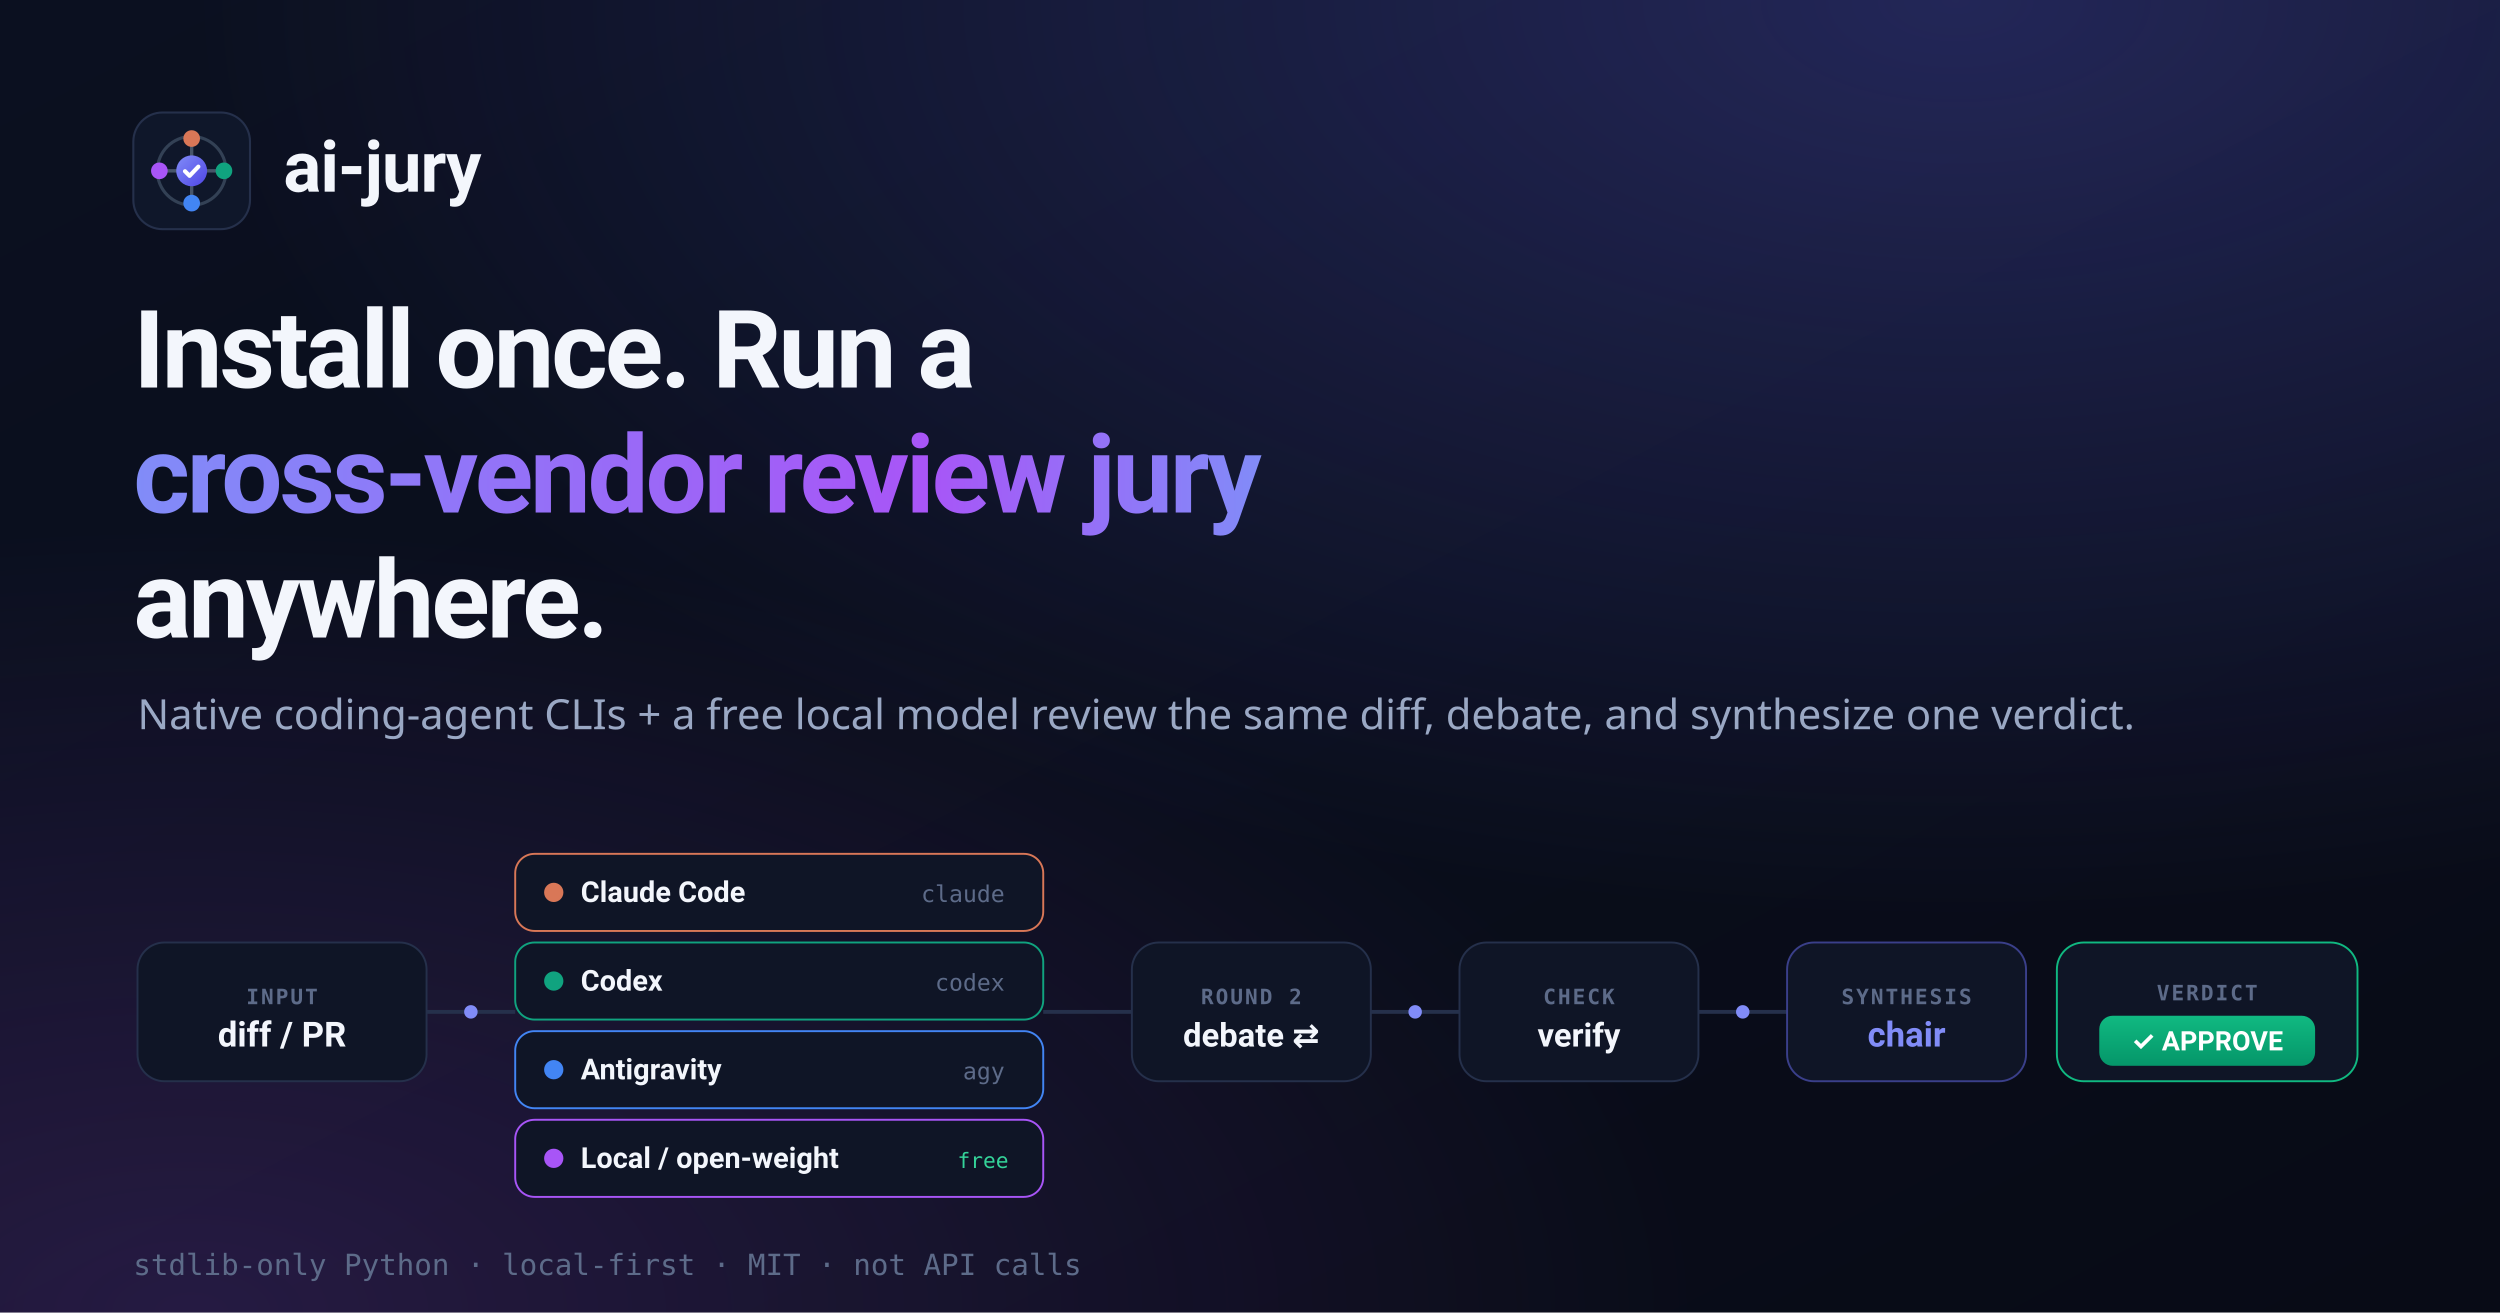
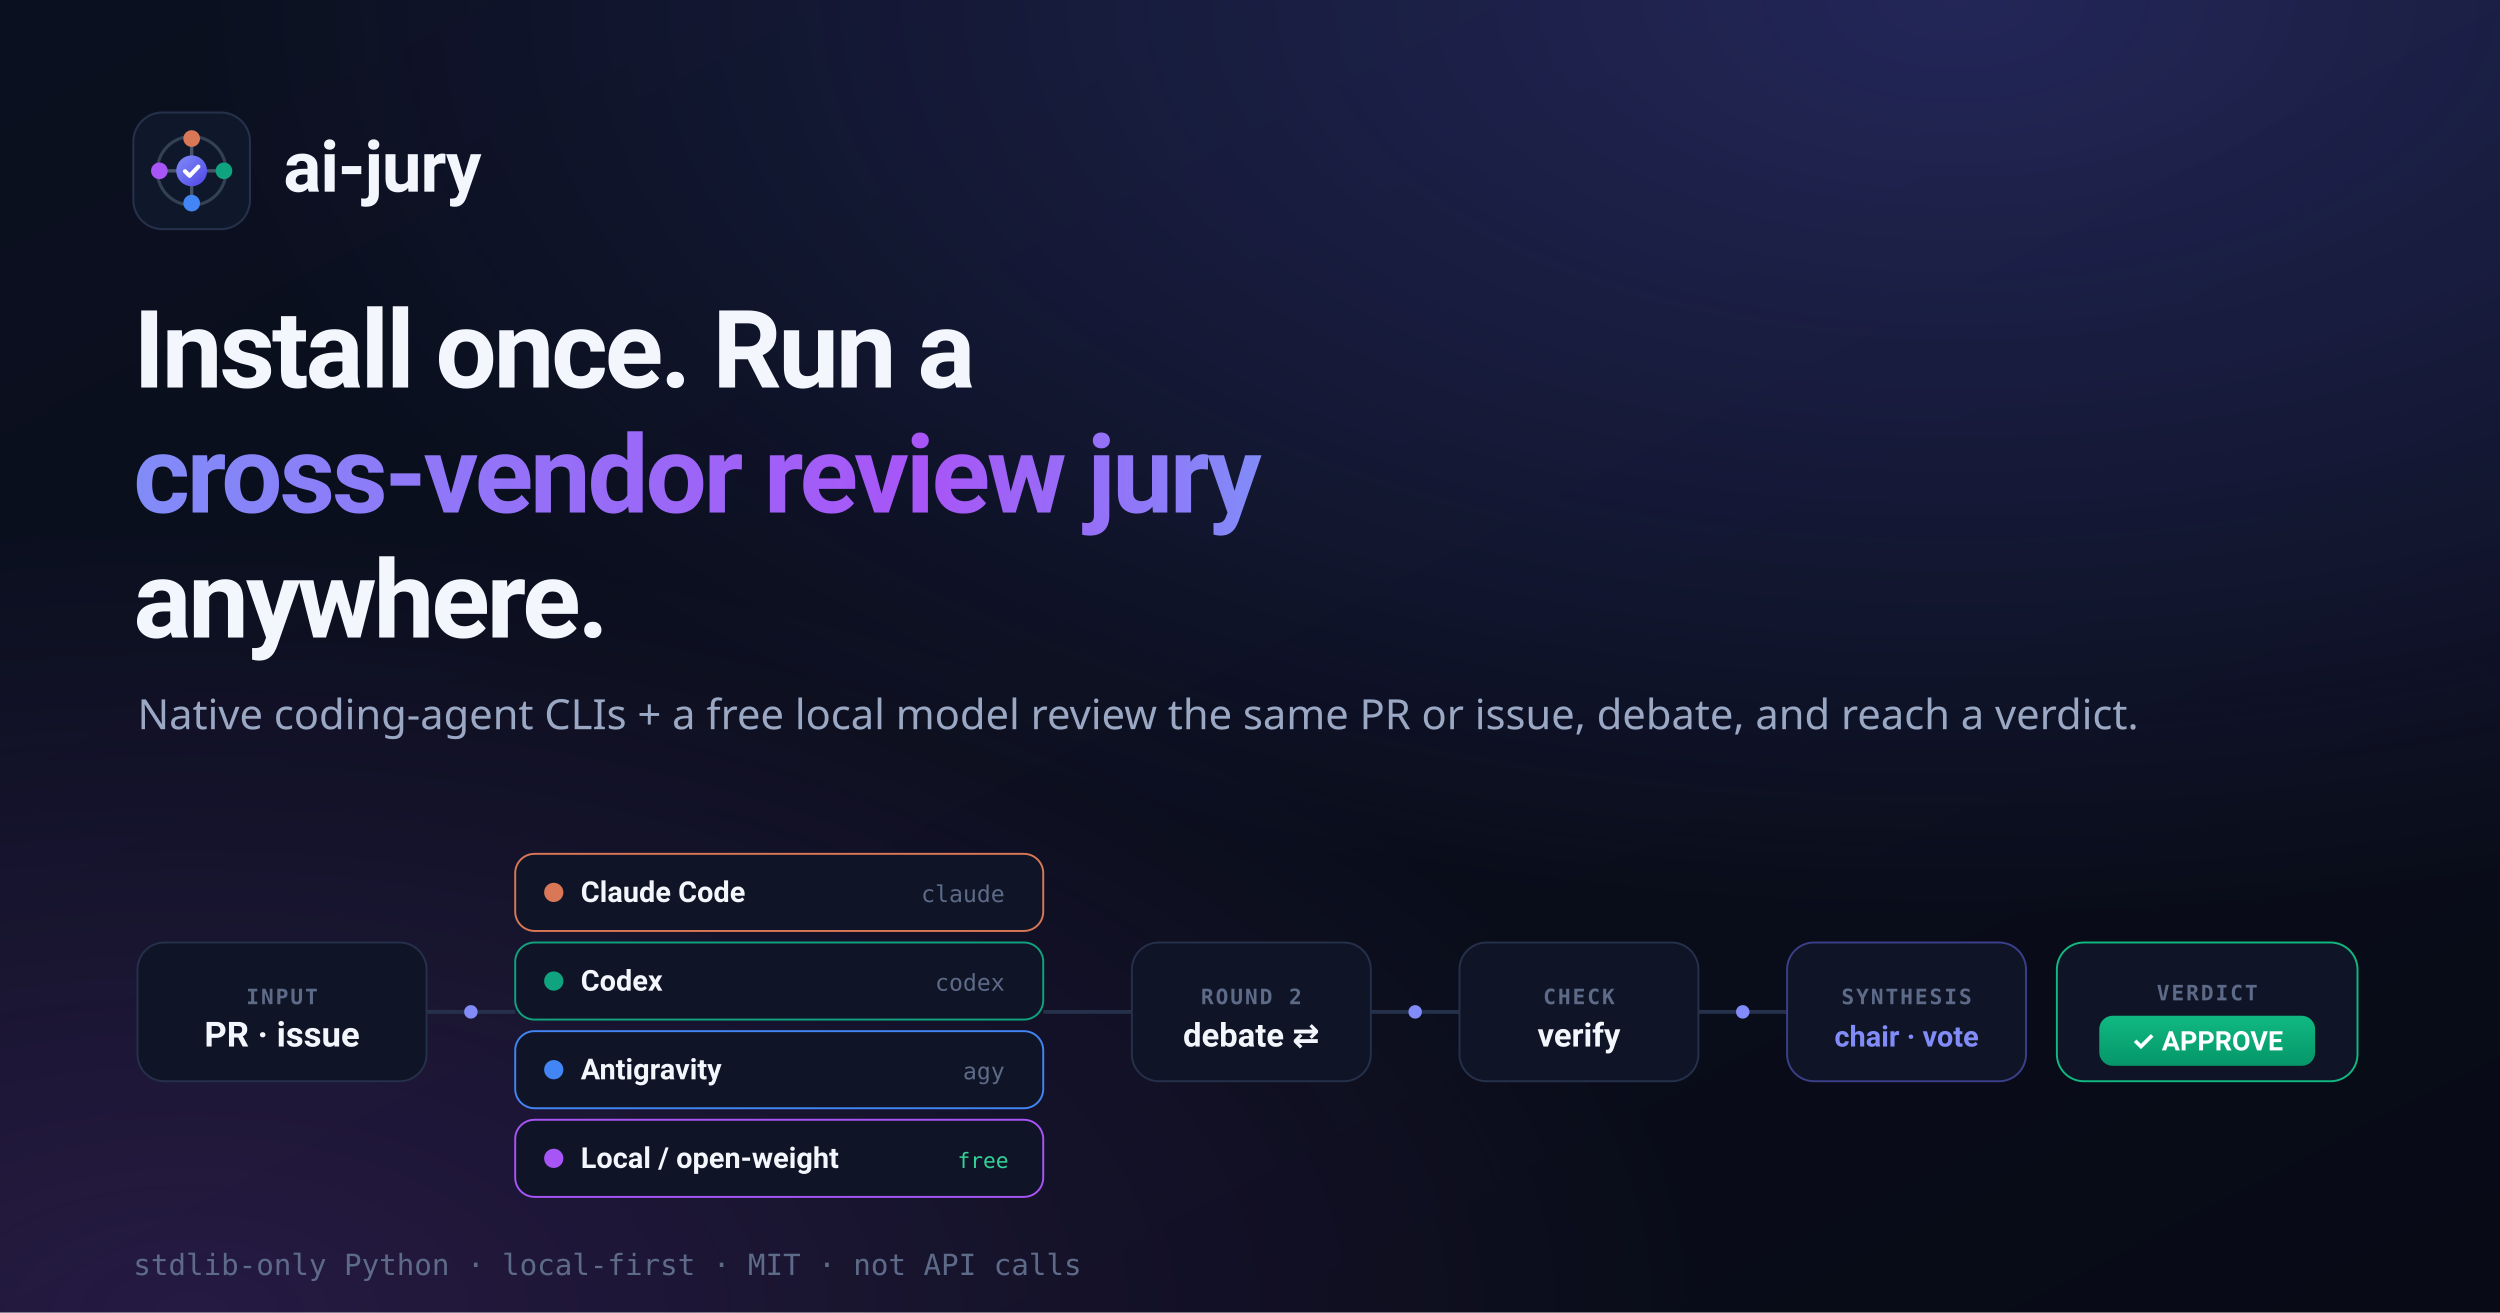
<svg xmlns="http://www.w3.org/2000/svg" width="1200" height="630" viewBox="0 0 1200 630" font-family="'Space Grotesk', -apple-system, BlinkMacSystemFont, 'Segoe UI', Roboto, sans-serif" role="img" aria-label="ai-jury: a diff enters; four reviewers — Claude Code, Codex, Antigravity, and a free local model — review it, debate, and a chair verifies and synthesizes one verdict.">
  <defs>
    <linearGradient id="bg" x1="0" y1="0" x2="1" y2="1">
      <stop offset="0" stop-color="#0b1020" />
      <stop offset="1" stop-color="#080b16" />
    </linearGradient>
    <radialGradient id="glow" cx="78%" cy="0%" r="70%">
      <stop offset="0" stop-color="#6366f1" stop-opacity="0.28" />
      <stop offset="1" stop-color="#6366f1" stop-opacity="0" />
    </radialGradient>
    <radialGradient id="glow2" cx="8%" cy="100%" r="60%">
      <stop offset="0" stop-color="#a855f7" stop-opacity="0.18" />
      <stop offset="1" stop-color="#a855f7" stop-opacity="0" />
    </radialGradient>
    <linearGradient id="core" x1="0" y1="0" x2="1" y2="1">
      <stop offset="0" stop-color="#818cf8" />
      <stop offset="1" stop-color="#4f46e5" />
    </linearGradient>
    <linearGradient id="verd" x1="0" y1="0" x2="0" y2="1">
      <stop offset="0" stop-color="#10b981" />
      <stop offset="1" stop-color="#059669" />
    </linearGradient>
    <linearGradient id="title" x1="0" y1="0" x2="1" y2="0">
      <stop offset="0" stop-color="#818cf8" />
      <stop offset="0.7" stop-color="#a855f7" />
      <stop offset="1" stop-color="#818cf8" />
    </linearGradient>
  </defs>
  <rect width="1200" height="630" fill="url(#bg)" />
  <rect width="1200" height="630" fill="url(#glow)" />
  <rect width="1200" height="630" fill="url(#glow2)" />
  <g transform="translate(64,54)">
    <rect width="56" height="56" rx="14" fill="#0f172a" stroke="#25304b" />
    <circle cx="28" cy="28" r="16.5" fill="none" stroke="#334155" stroke-width="1.5" />
    <g stroke="#475569" stroke-width="1.6" stroke-linecap="round">
      <line x1="28" y1="28" x2="28" y2="12.5" />
      <line x1="28" y1="28" x2="43.5" y2="28" />
      <line x1="28" y1="28" x2="28" y2="43.5" />
      <line x1="28" y1="28" x2="12.5" y2="28" />
    </g>
    <circle cx="28" cy="12.5" r="4" fill="#d97757" />
    <circle cx="43.5" cy="28" r="4" fill="#10a37f" />
    <circle cx="28" cy="43.5" r="4" fill="#4285f4" />
    <circle cx="12.5" cy="28" r="4" fill="#a855f7" />
    <circle cx="28" cy="28" r="7.4" fill="url(#core)" />
    <path d="M24.8 28.2 L27 30.4 L31.2 26" fill="none" stroke="#fff" stroke-width="2" stroke-linecap="round" stroke-linejoin="round" />
    <text x="72" y="38" fill="#f3f6fc" font-size="34" font-weight="700" letter-spacing="-0.5">ai-jury</text>
  </g>
  <text x="64" y="186" fill="#f3f6fc" font-size="52" font-weight="700" letter-spacing="-1.5">Install once. Run a</text>
  <text x="64" y="246" fill="url(#title)" font-size="52" font-weight="700" letter-spacing="-1.5">cross-vendor review jury</text>
  <text x="64" y="306" fill="#f3f6fc" font-size="52" font-weight="700" letter-spacing="-1.5">anywhere.</text>
-   <text x="66" y="350" fill="#9aa8c4" font-size="20" font-weight="400" font-family="'IBM Plex Sans', sans-serif">Native coding-agent CLIs + a free local model review the same diff, debate, and synthesize one verdict.</text>
+   <text x="66" y="350" fill="#9aa8c4" font-size="20" font-weight="400" font-family="'IBM Plex Sans', sans-serif">Native coding-agent CLIs + a free local model review the same PR or issue, debate, and reach a verdict.</text>
  <g transform="translate(66,408) scale(0.925)">
    <g stroke="#25304b" stroke-width="2" fill="none">
      <line x1="150" y1="84" x2="196" y2="84" />
      <line x1="470" y1="84" x2="516" y2="84" />
      <line x1="640" y1="84" x2="686" y2="84" />
      <line x1="810" y1="84" x2="856" y2="84" />
    </g>
    <circle cx="173" cy="84" r="3.5" fill="#818cf8" />
    <circle cx="663" cy="84" r="3.5" fill="#818cf8" />
    <circle cx="833" cy="84" r="3.5" fill="#818cf8" />
    <rect x="0" y="48" width="150" height="72" rx="14" fill="#0f1526" stroke="#25304b" />
    <text x="75" y="80" fill="#5d6b89" font-size="11" font-weight="600" letter-spacing="1" text-anchor="middle" font-family="'JetBrains Mono', monospace">INPUT</text>
-     <text x="75" y="102" fill="#f3f6fc" font-size="18" font-weight="600" text-anchor="middle">diff / PR</text>
+     <text x="75" y="102" fill="#f3f6fc" font-size="18" font-weight="600" text-anchor="middle">PR · issue</text>
    <g>
      <rect x="196" y="2" width="274" height="40" rx="10" fill="#0f1526" stroke="#d97757" />
      <circle cx="216" cy="22" r="5" fill="#d97757" />
      <text x="230" y="27" fill="#f3f6fc" font-size="15" font-weight="600">Claude Code</text>
      <text x="450" y="27" fill="#5d6b89" font-size="12" text-anchor="end" font-family="'JetBrains Mono', monospace">claude</text>
      <rect x="196" y="48" width="274" height="40" rx="10" fill="#0f1526" stroke="#10a37f" />
      <circle cx="216" cy="68" r="5" fill="#10a37f" />
      <text x="230" y="73" fill="#f3f6fc" font-size="15" font-weight="600">Codex</text>
      <text x="450" y="73" fill="#5d6b89" font-size="12" text-anchor="end" font-family="'JetBrains Mono', monospace">codex</text>
      <rect x="196" y="94" width="274" height="40" rx="10" fill="#0f1526" stroke="#4285f4" />
      <circle cx="216" cy="114" r="5" fill="#4285f4" />
      <text x="230" y="119" fill="#f3f6fc" font-size="15" font-weight="600">Antigravity</text>
      <text x="450" y="119" fill="#5d6b89" font-size="12" text-anchor="end" font-family="'JetBrains Mono', monospace">agy</text>
      <rect x="196" y="140" width="274" height="40" rx="10" fill="#0f1526" stroke="#a855f7" />
      <circle cx="216" cy="160" r="5" fill="#a855f7" />
      <text x="230" y="165" fill="#f3f6fc" font-size="15" font-weight="600">Local / open-weight</text>
      <text x="452" y="165" fill="#34d399" font-size="11" text-anchor="end" font-family="'JetBrains Mono', monospace">free</text>
    </g>
    <rect x="516" y="48" width="124" height="72" rx="14" fill="#0f1526" stroke="#25304b" />
    <text x="578" y="80" fill="#5d6b89" font-size="11" font-weight="600" letter-spacing="1" text-anchor="middle" font-family="'JetBrains Mono', monospace">ROUND 2</text>
    <text x="578" y="102" fill="#f3f6fc" font-size="17" font-weight="600" text-anchor="middle">debate ⇄</text>
    <rect x="686" y="48" width="124" height="72" rx="14" fill="#0f1526" stroke="#25304b" />
    <text x="748" y="80" fill="#5d6b89" font-size="11" font-weight="600" letter-spacing="1" text-anchor="middle" font-family="'JetBrains Mono', monospace">CHECK</text>
    <text x="748" y="102" fill="#f3f6fc" font-size="17" font-weight="600" text-anchor="middle">verify</text>
    <rect x="856" y="48" width="124" height="72" rx="14" fill="#0f1526" stroke="#3a3f8a" />
    <text x="918" y="80" fill="#5d6b89" font-size="11" font-weight="600" letter-spacing="1" text-anchor="middle" font-family="'JetBrains Mono', monospace">SYNTHESIS</text>
-     <text x="918" y="102" fill="#818cf8" font-size="18" font-weight="700" text-anchor="middle">chair</text>
+     <text x="918" y="102" fill="#818cf8" font-size="15" font-weight="700" text-anchor="middle">chair · vote</text>
    <rect x="996" y="48" width="156" height="72" rx="14" fill="#0f1526" stroke="#10b981" />
    <text x="1074" y="78" fill="#5d6b89" font-size="11" font-weight="600" letter-spacing="1" text-anchor="middle" font-family="'JetBrains Mono', monospace">VERDICT</text>
    <rect x="1018" y="86" width="112" height="26" rx="7" fill="url(#verd)" />
    <text x="1074" y="104" fill="#ffffff" font-size="14" font-weight="700" text-anchor="middle">✓ APPROVE</text>
  </g>
  <text x="64" y="612" fill="#5d6b89" font-size="14" font-family="'JetBrains Mono', monospace">stdlib-only Python · local-first · MIT · not API calls</text>
</svg>
